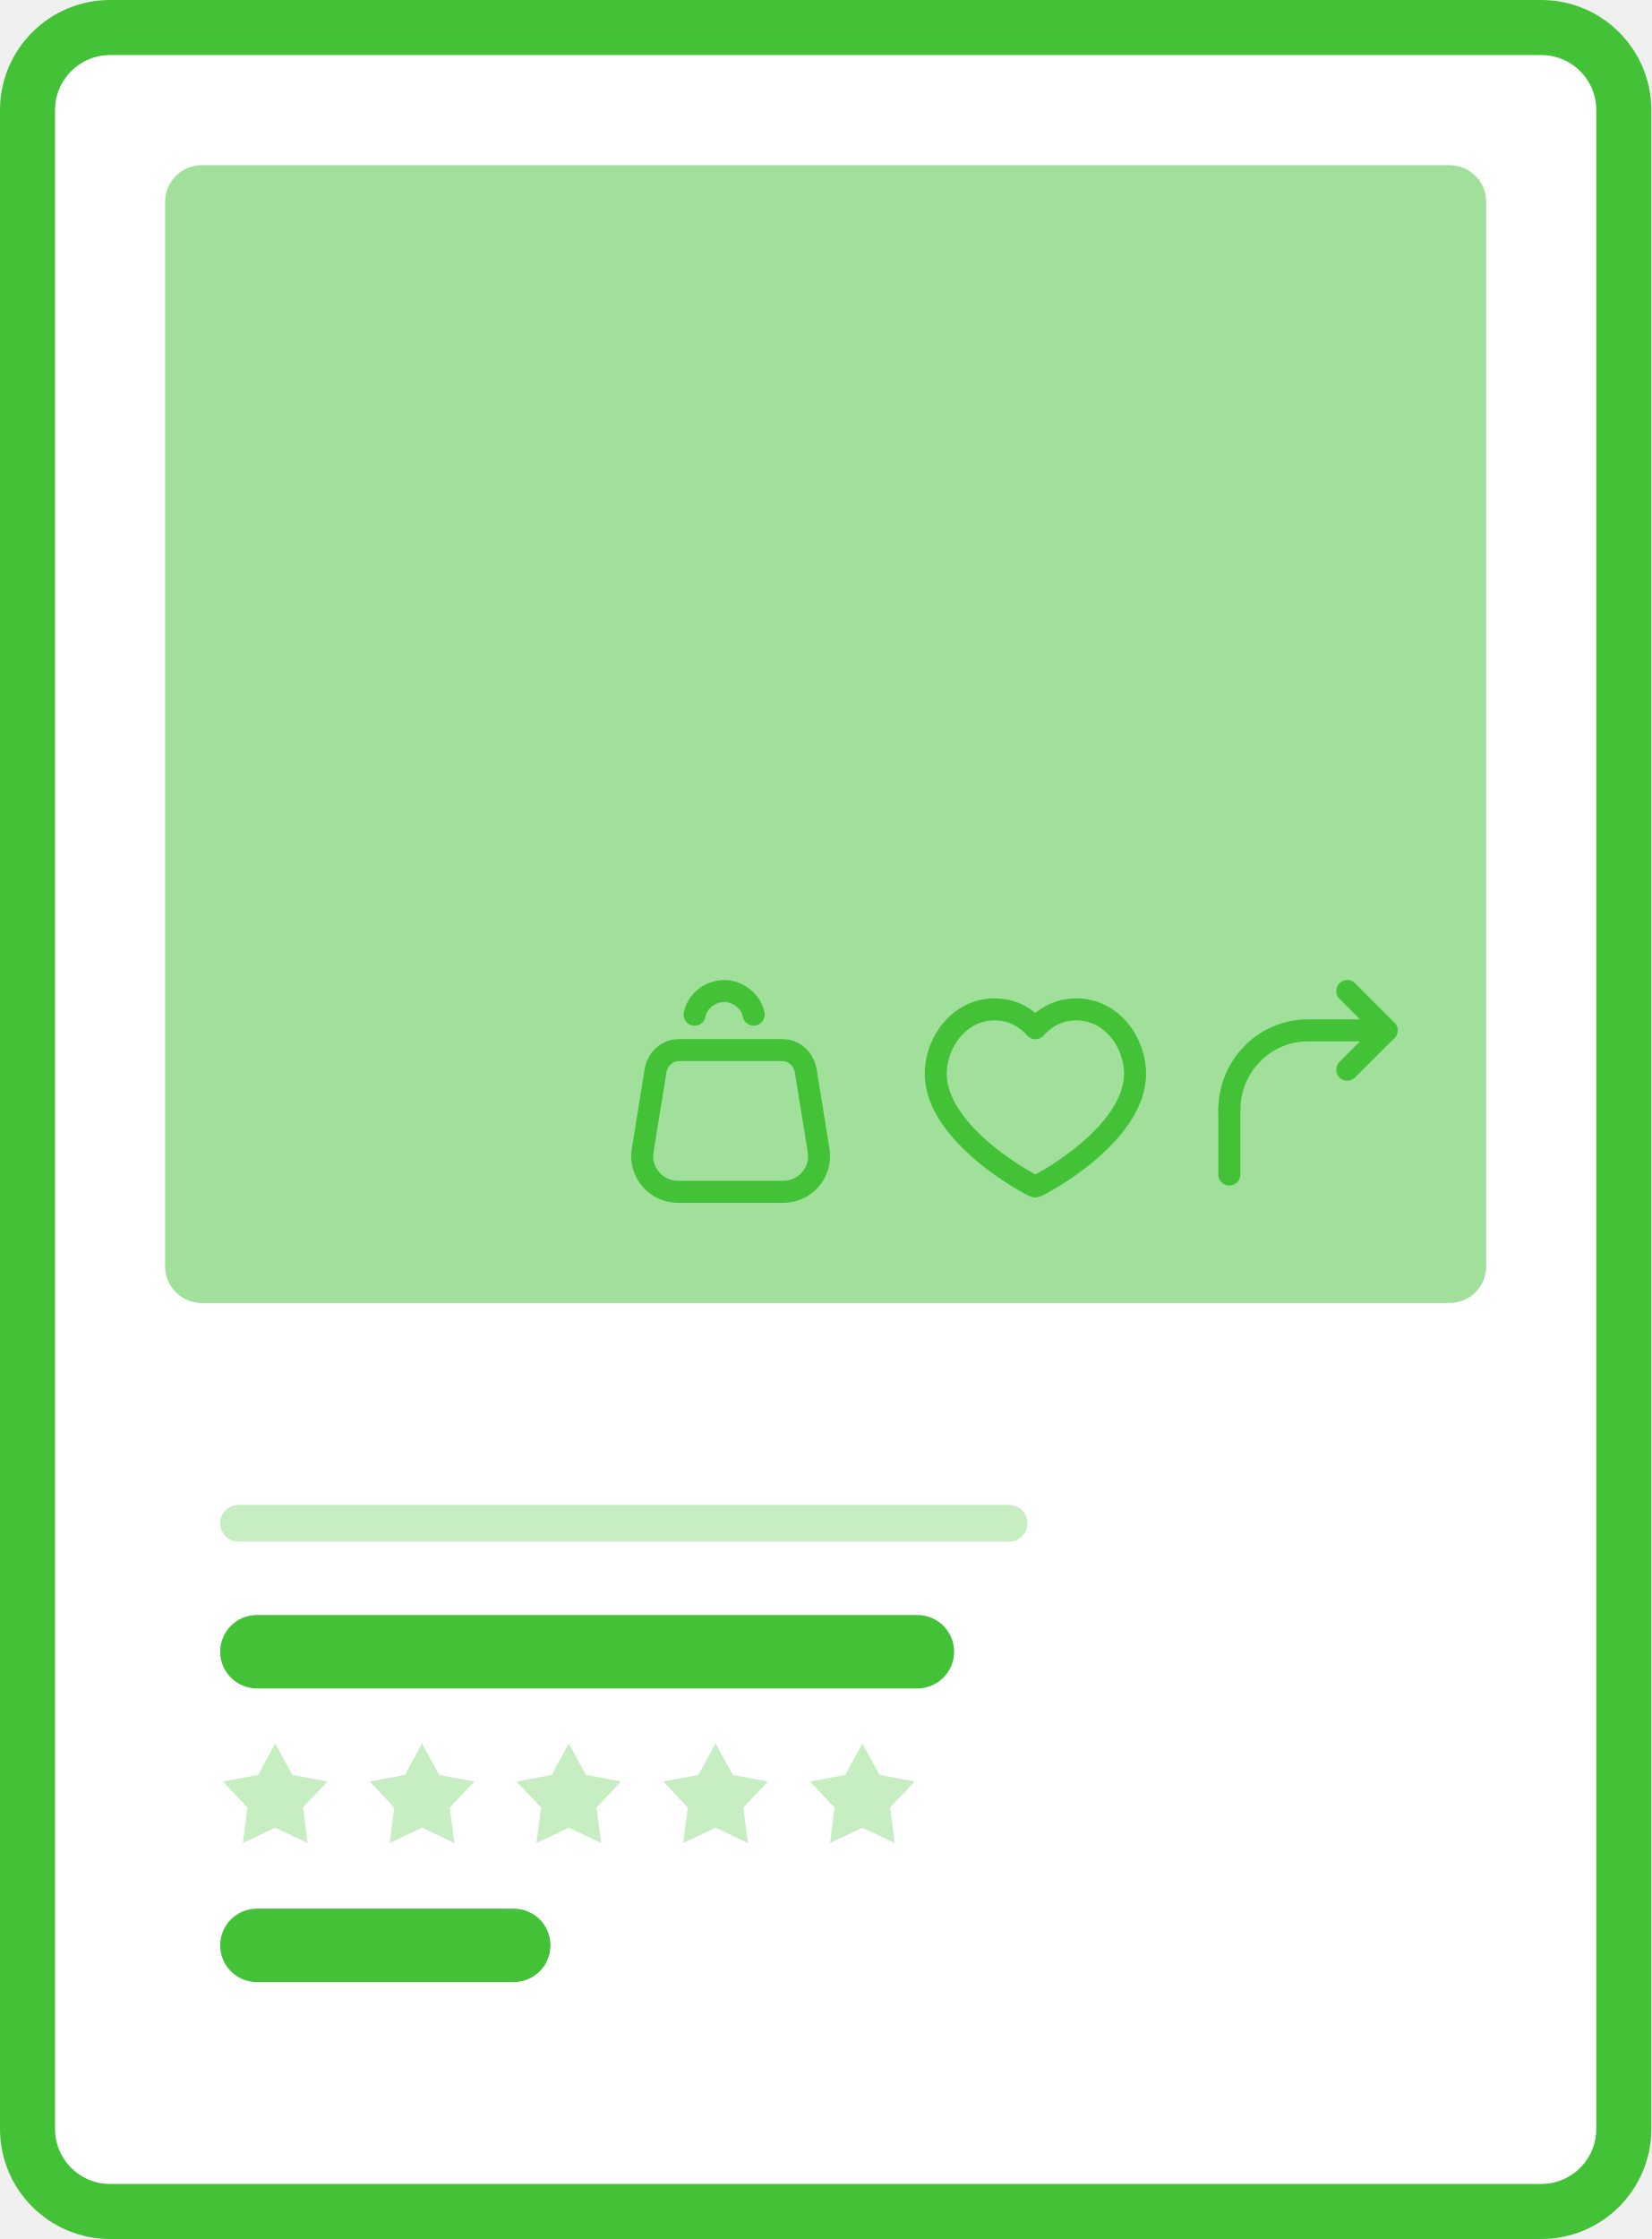
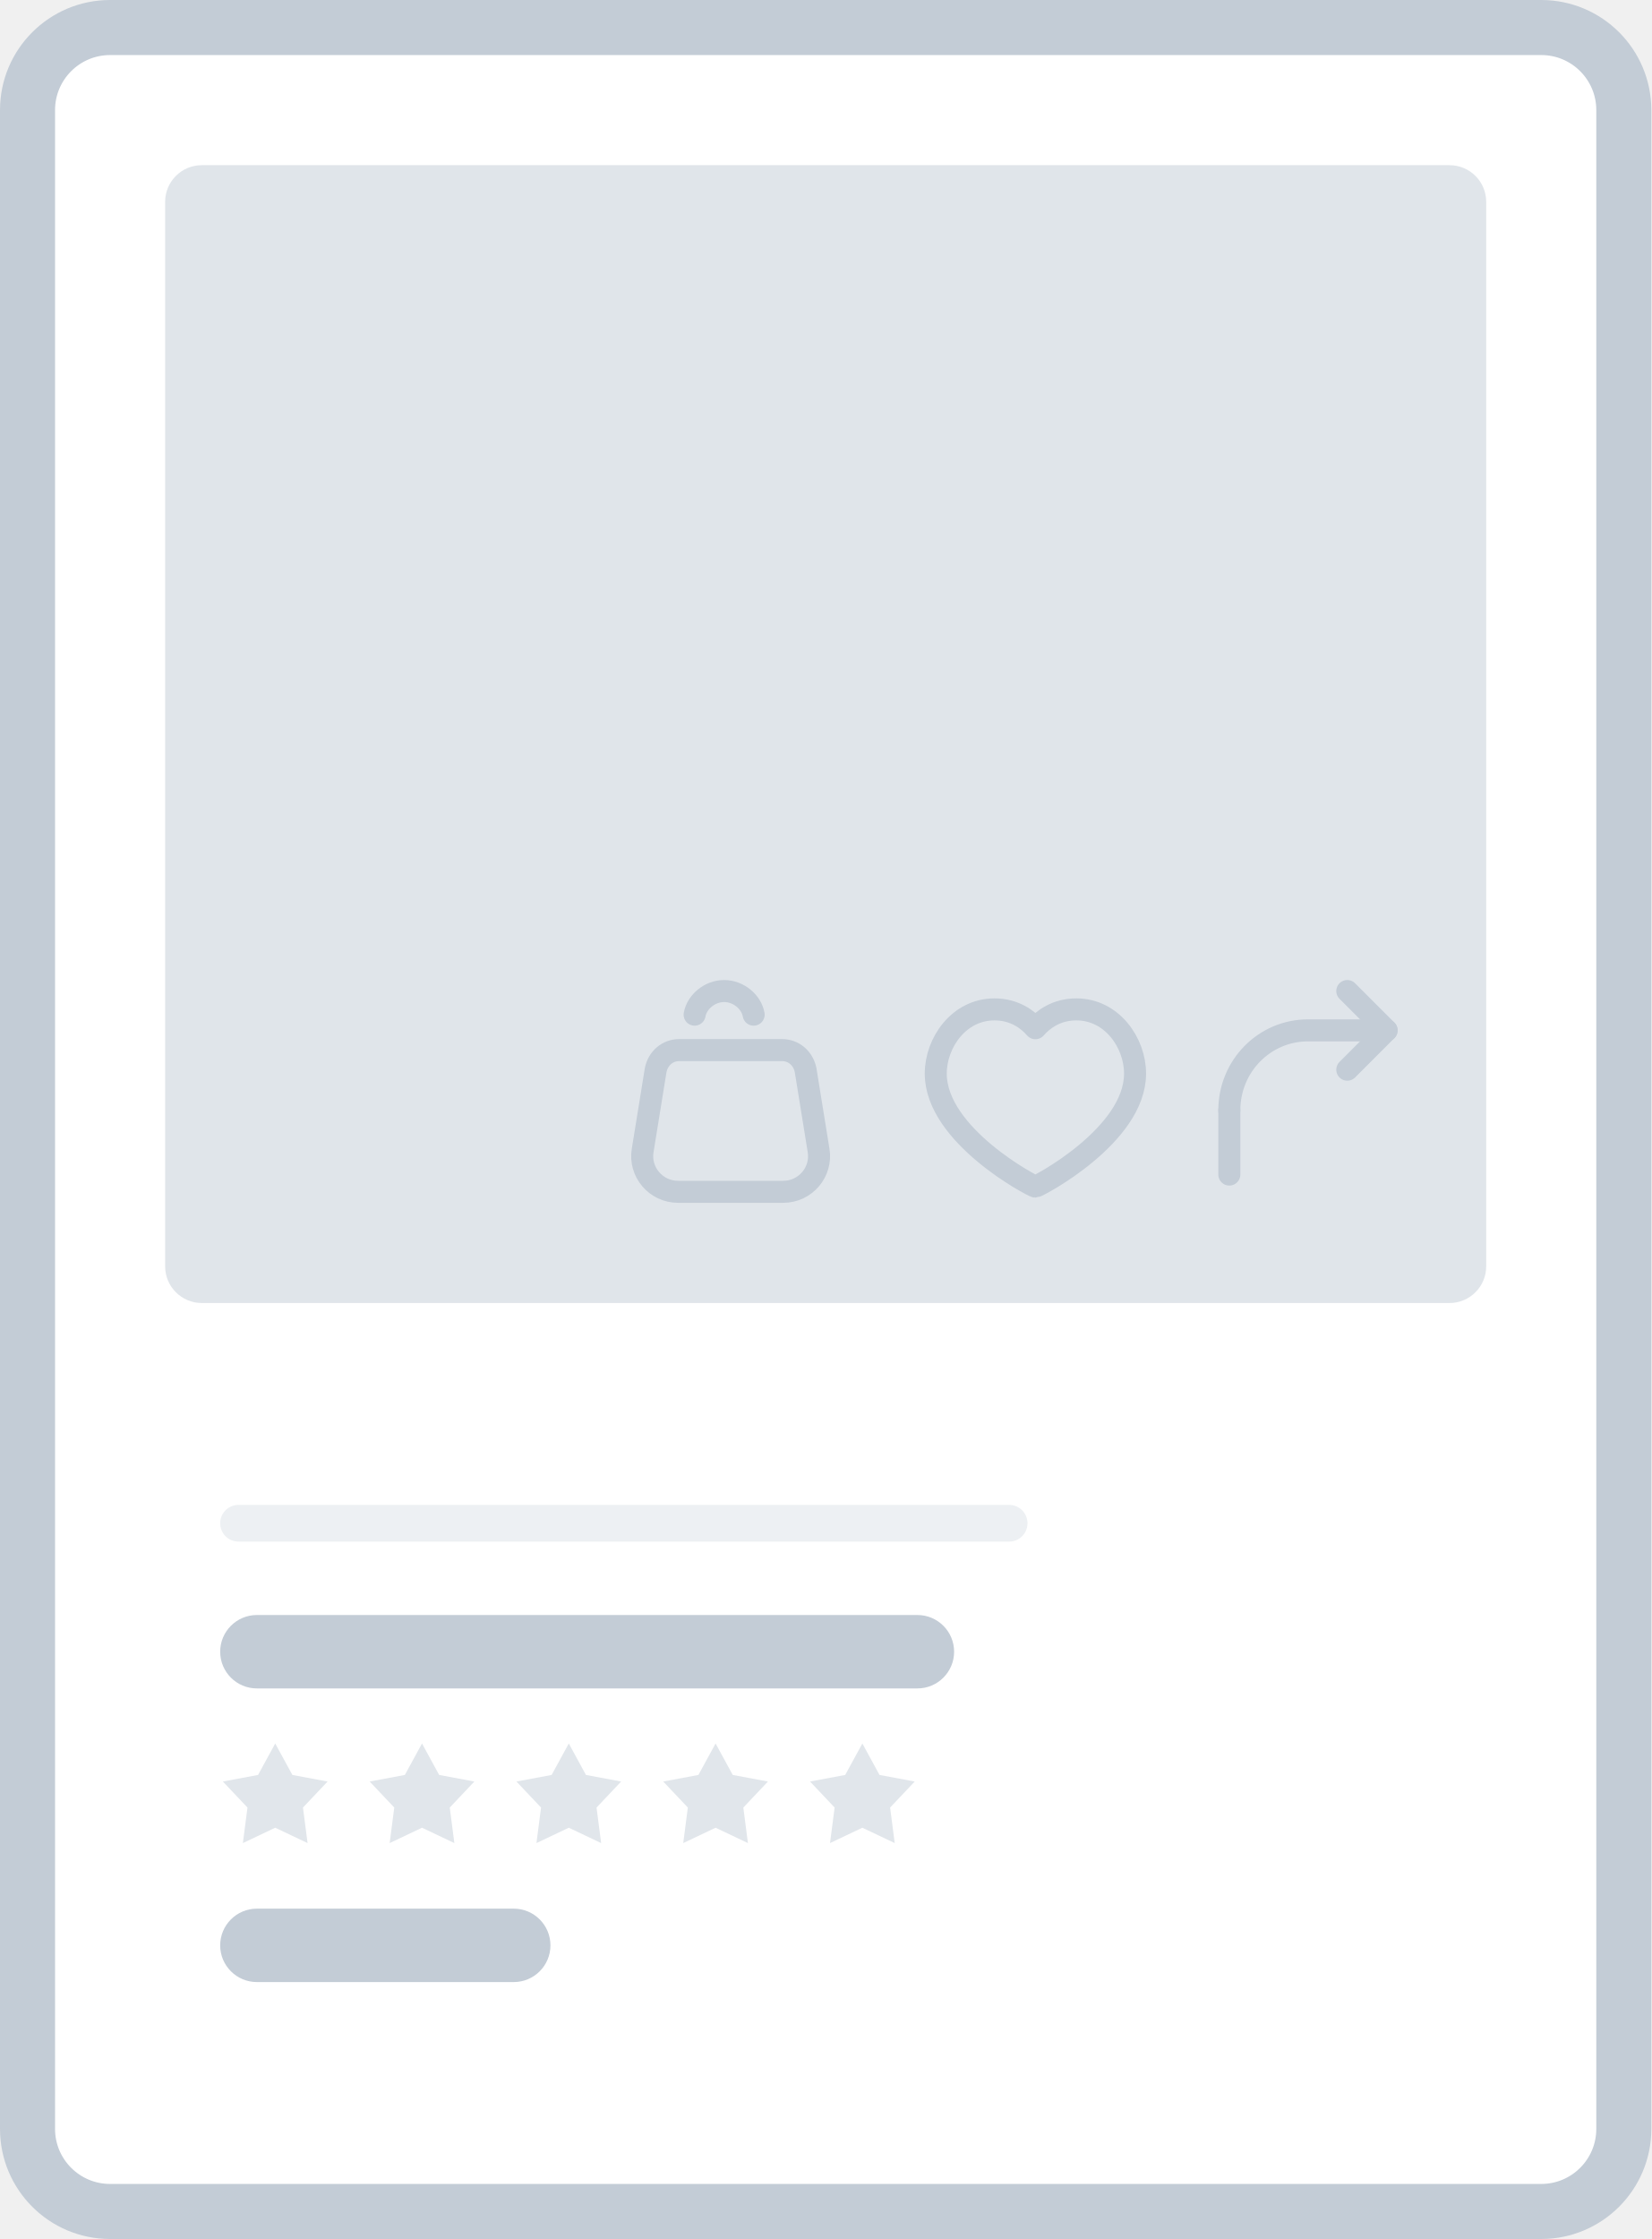
<svg xmlns="http://www.w3.org/2000/svg" width="90" height="122" viewBox="0 0 90 122" fill="none">
-   <rect x="1.5" y="1.5" width="87" height="119" rx="4.5" fill="white" stroke="#43C237" stroke-width="3" />
-   <rect x="9" y="9" width="72" height="62" rx="2" fill="#43C237" fill-opacity="0.5" />
-   <path d="M67 60.5C67 58.072 68.929 56.143 71.286 56.143H72.286H75.571" stroke="#43C237" stroke-width="1.2" stroke-miterlimit="10" stroke-linecap="round" stroke-linejoin="round" />
-   <path d="M67 60.5V64" stroke="#43C237" stroke-width="1.2" stroke-miterlimit="10" stroke-linecap="round" stroke-linejoin="round" />
-   <path d="M73.428 58.286L75.571 56.143L73.428 54" stroke="#43C237" stroke-width="1.2" stroke-miterlimit="10" stroke-linecap="round" stroke-linejoin="round" />
-   <path d="M58.664 55C60.595 55 61.862 56.81 61.862 58.5C61.862 61.88 56.552 64.656 56.431 64.656C56.311 64.656 51 61.88 51 58.5C51 56.81 52.267 55 54.198 55C55.285 55 56.009 55.543 56.431 56.026C56.854 55.543 57.578 55 58.664 55Z" stroke="#43C237" stroke-width="1.2" stroke-miterlimit="10" stroke-linecap="round" stroke-linejoin="round" />
-   <rect x="12" y="88" width="40" height="4" rx="2" fill="#43C237" />
-   <rect x="12" y="104" width="18" height="4" rx="2" fill="#43C237" />
-   <rect x="12" y="82" width="44" height="2" rx="1" fill="#43C237" fill-opacity="0.3" />
-   <path d="M15 95L15.935 96.714L17.853 97.073L16.512 98.491L16.763 100.427L15 99.59L13.237 100.427L13.488 98.491L12.147 97.073L14.065 96.714L15 95Z" fill="#C7EDC3" />
-   <path d="M23 95L23.935 96.714L25.853 97.073L24.512 98.491L24.763 100.427L23 99.59L21.237 100.427L21.488 98.491L20.147 97.073L22.065 96.714L23 95Z" fill="#C7EDC3" />
-   <path d="M31 95L31.935 96.714L33.853 97.073L32.512 98.491L32.763 100.427L31 99.59L29.237 100.427L29.488 98.491L28.147 97.073L30.065 96.714L31 95Z" fill="#C7EDC3" />
-   <path d="M39 95L39.935 96.714L41.853 97.073L40.512 98.491L40.763 100.427L39 99.59L37.237 100.427L37.488 98.491L36.147 97.073L38.065 96.714L39 95Z" fill="#C7EDC3" />
-   <path d="M47 95L47.935 96.714L49.853 97.073L48.512 98.491L48.763 100.427L47 99.59L45.237 100.427L45.488 98.491L44.147 97.073L46.065 96.714L47 95Z" fill="#C7EDC3" />
-   <path d="M41.075 55.287C40.947 54.579 40.239 54 39.467 54C38.694 54 37.986 54.579 37.858 55.287" stroke="#43C237" stroke-width="1.2" stroke-miterlimit="10" stroke-linecap="round" stroke-linejoin="round" />
-   <path d="M44.614 62.688L43.907 58.312C43.778 57.668 43.263 57.218 42.62 57.218H37.021C36.377 57.218 35.863 57.668 35.734 58.312L35.026 62.688C34.833 63.846 35.734 64.94 36.957 64.94H42.684C43.907 64.94 44.808 63.846 44.614 62.688Z" stroke="#43C237" stroke-width="1.2" stroke-miterlimit="10" stroke-linecap="round" stroke-linejoin="round" />
+   <rect x="1.5" y="1.5" width="87" height="119" rx="4.5" fill="white" stroke="#C3CCD6" stroke-width="3" />
+   <rect x="9" y="9" width="72" height="62" rx="2" fill="#C3CCD6" fill-opacity="0.5" />
+   <path d="M67 60.5C67 58.072 68.929 56.143 71.286 56.143H72.286H75.571" stroke="#C3CCD6" stroke-width="1.2" stroke-miterlimit="10" stroke-linecap="round" stroke-linejoin="round" />
+   <path d="M67 60.5V64" stroke="#C3CCD6" stroke-width="1.2" stroke-miterlimit="10" stroke-linecap="round" stroke-linejoin="round" />
+   <path d="M73.429 58.286L75.571 56.143L73.429 54" stroke="#C3CCD6" stroke-width="1.2" stroke-miterlimit="10" stroke-linecap="round" stroke-linejoin="round" />
+   <path d="M58.664 55C60.595 55 61.862 56.81 61.862 58.5C61.862 61.88 56.552 64.656 56.431 64.656C56.311 64.656 51 61.88 51 58.5C51 56.81 52.267 55 54.198 55C55.285 55 56.009 55.543 56.431 56.026C56.854 55.543 57.578 55 58.664 55Z" stroke="#C3CCD6" stroke-width="1.2" stroke-miterlimit="10" stroke-linecap="round" stroke-linejoin="round" />
+   <rect x="12" y="88" width="40" height="4" rx="2" fill="#C3CCD6" />
+   <rect x="12" y="104" width="18" height="4" rx="2" fill="#C3CCD6" />
+   <rect x="12" y="82" width="44" height="2" rx="1" fill="#C3CCD6" fill-opacity="0.3" />
+   <path d="M15 95L15.935 96.714L17.853 97.073L16.512 98.491L16.763 100.427L15 99.59L13.237 100.427L13.488 98.491L12.147 97.073L14.065 96.714L15 95Z" fill="#E1E6EB" />
+   <path d="M23 95L23.935 96.714L25.853 97.073L24.512 98.491L24.763 100.427L23 99.59L21.237 100.427L21.488 98.491L20.147 97.073L22.065 96.714L23 95Z" fill="#E1E6EB" />
+   <path d="M31 95L31.935 96.714L33.853 97.073L32.512 98.491L32.763 100.427L31 99.59L29.237 100.427L29.488 98.491L28.147 97.073L30.065 96.714L31 95Z" fill="#E1E6EB" />
+   <path d="M39 95L39.935 96.714L41.853 97.073L40.512 98.491L40.763 100.427L39 99.59L37.237 100.427L37.488 98.491L36.147 97.073L38.065 96.714L39 95Z" fill="#E1E6EB" />
+   <path d="M47 95L47.935 96.714L49.853 97.073L48.512 98.491L48.763 100.427L47 99.59L45.237 100.427L45.488 98.491L44.147 97.073L46.065 96.714L47 95Z" fill="#E1E6EB" />
+   <path d="M41.075 55.287C40.947 54.579 40.239 54 39.466 54C38.694 54 37.986 54.579 37.858 55.287" stroke="#C3CCD6" stroke-width="1.2" stroke-miterlimit="10" stroke-linecap="round" stroke-linejoin="round" />
+   <path d="M44.614 62.688L43.907 58.312C43.778 57.668 43.263 57.218 42.62 57.218H37.021C36.377 57.218 35.863 57.668 35.734 58.312L35.026 62.688C34.833 63.846 35.734 64.94 36.957 64.94H42.684C43.907 64.94 44.808 63.846 44.614 62.688Z" stroke="#C3CCD6" stroke-width="1.2" stroke-miterlimit="10" stroke-linecap="round" stroke-linejoin="round" />
</svg>
